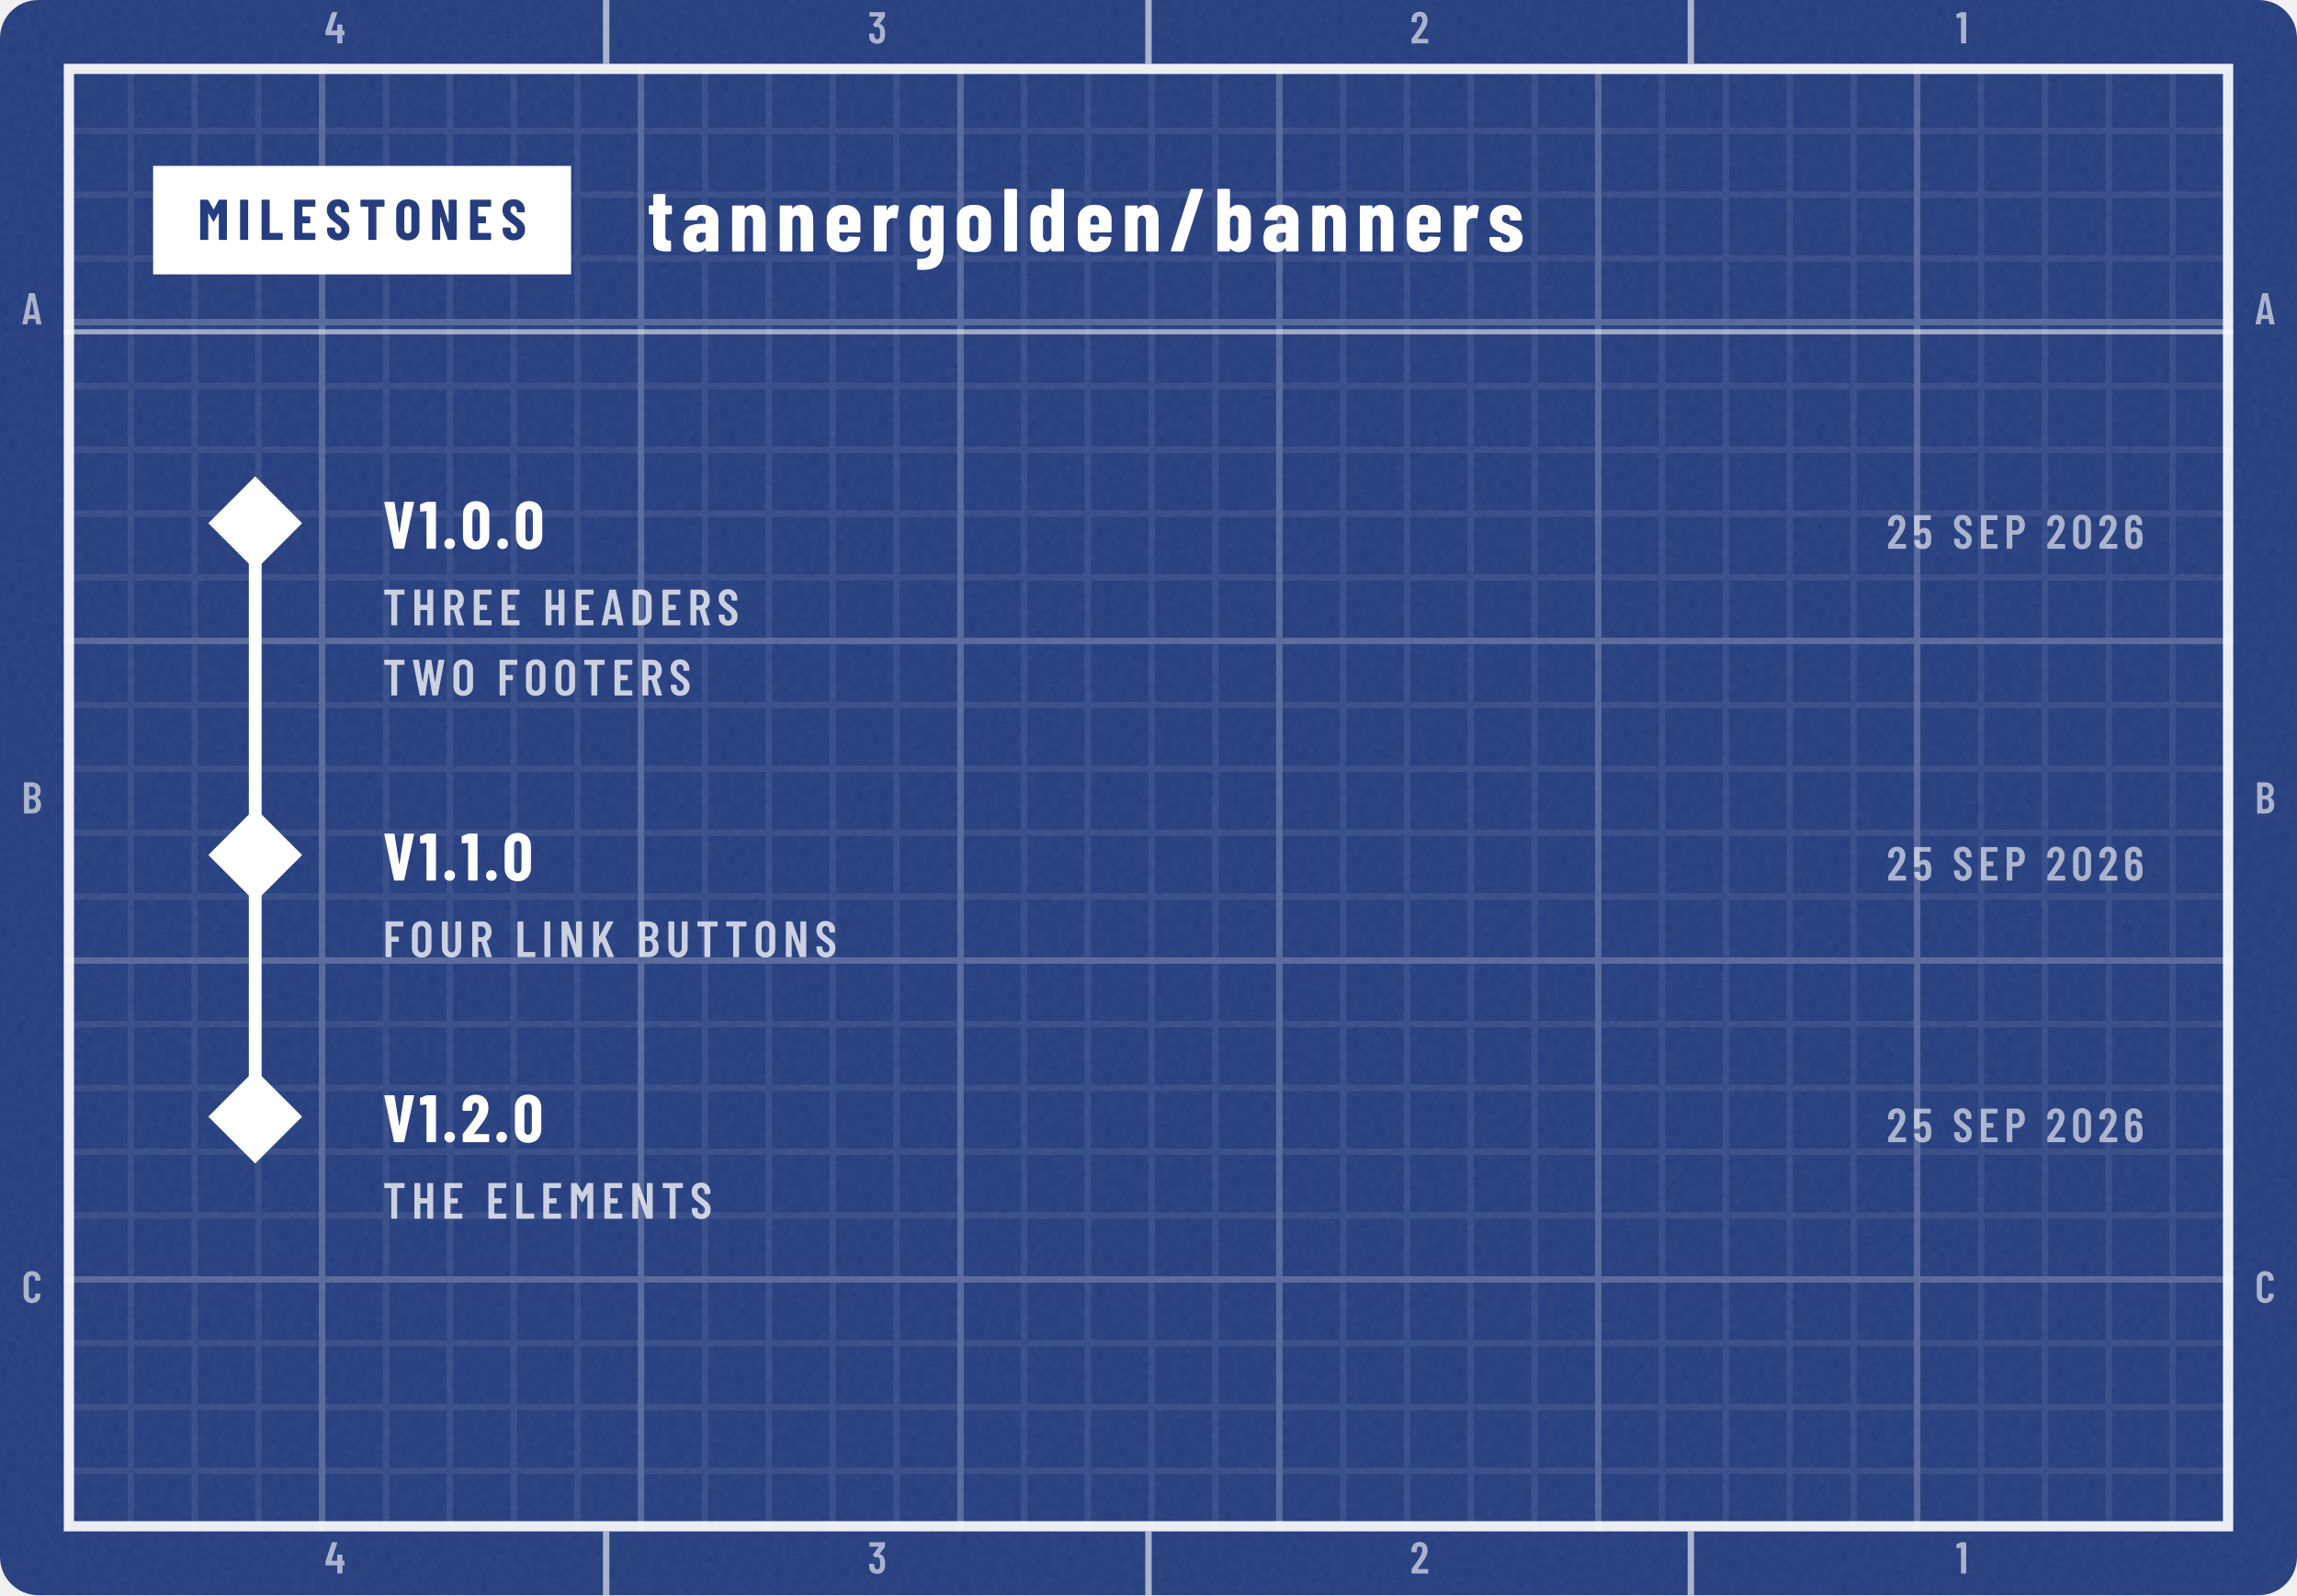
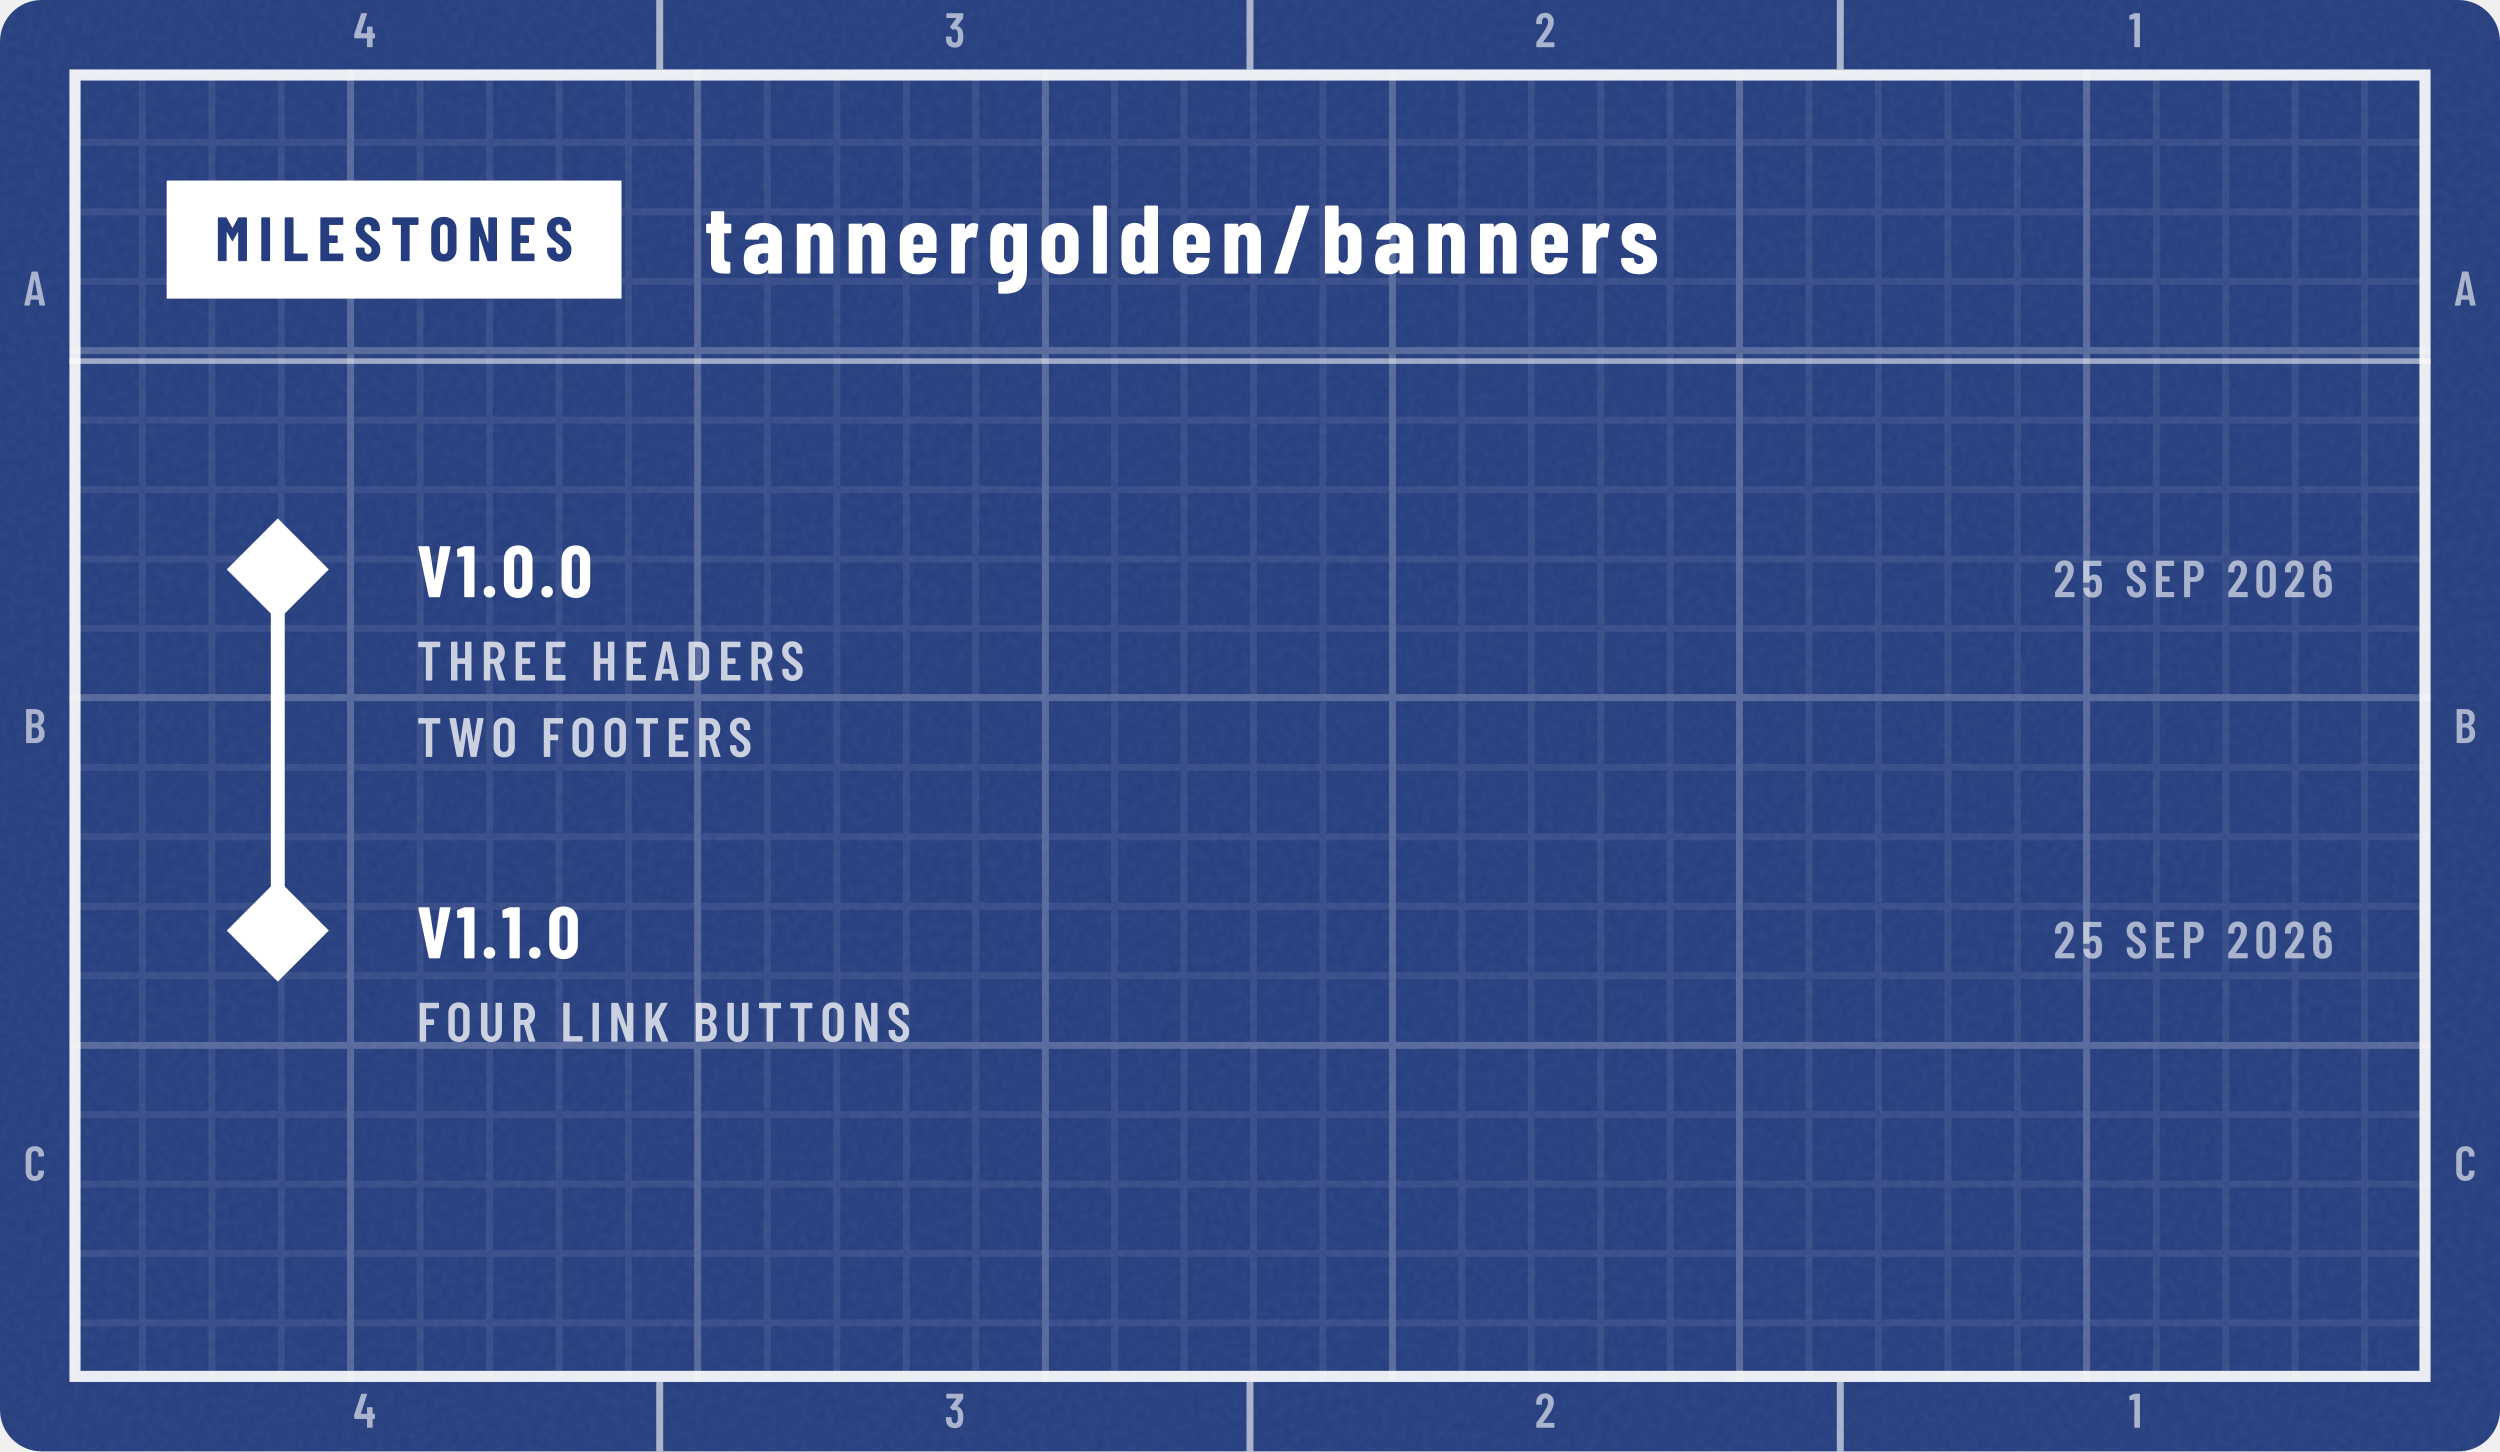
- <svg xmlns="http://www.w3.org/2000/svg" width="360" height="250" viewBox="0 0 360 250" role="img" aria-labelledby="t d">
+ <svg xmlns="http://www.w3.org/2000/svg" width="360" height="209" viewBox="0 0 360 209" role="img" aria-labelledby="t d">
  <defs>
    <clipPath id="kc1">
-       <rect x="0" y="0" width="360" height="250" rx="6" />
+       <rect x="0" y="0" width="360" height="209" rx="6" />
    </clipPath>
    <filter id="kn2" x="0" y="0" width="100%" height="100%">
      <feTurbulence type="fractalNoise" baseFrequency=".85" numOctaves="2" stitchTiles="stitch" />
      <feColorMatrix values="0 0 0 0 1 0 0 0 0 1 0 0 0 0 1 0 0 0 0.06 0" />
    </filter>
    <pattern id="kp3" width="10" height="10" patternUnits="userSpaceOnUse">
      <path d="M10 .5H.5V10" fill="none" stroke="#FFFFFF" stroke-opacity="0.075" />
    </pattern>
    <pattern id="kp4" width="50" height="50" patternUnits="userSpaceOnUse">
      <path d="M50 .5H.5V50" fill="none" stroke="#FFFFFF" stroke-opacity="0.16" />
    </pattern>
    <clipPath id="kc5">
-       <rect x="10" y="10" width="340" height="230" />
+       <rect x="10" y="10" width="340" height="189" />
    </clipPath>
    <path id="m48" d="M38 183V517Q38 604 89 658Q140 711 224 711Q309 711 360 658Q412 604 412 517V183Q412 96 360 42Q309 -11 224 -11Q140 -11 89 42Q38 96 38 183ZM296 176V524Q296 563 276 586Q257 610 224 610Q192 610 173 586Q154 563 154 524V176Q154 137 173 114Q192 90 224 90Q257 90 276 114Q296 137 296 176Z" />
    <path id="m49" d="M122 700H218Q223 700 226 696Q230 693 230 688V12Q230 7 226 4Q223 0 218 0H126Q121 0 118 4Q114 7 114 12V576Q114 578 112 580Q111 582 109 581L27 565H24Q13 565 13 576L10 643Q10 653 18 657L107 697Q114 700 122 700Z" />
    <path id="m50" d="M173 100H392Q397 100 400 96Q404 93 404 88V12Q404 7 400 4Q397 0 392 0H43Q38 0 34 4Q31 7 31 12V92Q31 101 36 107L75 160Q114 212 152 266Q189 320 215 363Q273 459 273 522Q273 562 256 585Q238 608 209 608Q180 608 163 586Q146 563 147 526V487Q147 482 144 478Q140 475 135 475H41Q36 475 32 478Q29 482 29 487V530Q33 610 84 659Q134 708 214 708Q293 708 342 656Q390 605 390 521Q390 471 373 422Q356 373 319 317Q294 277 260 229Q225 181 214 166Q184 126 170 106Q168 104 169 102Q170 100 173 100Z" />
    <path id="m51" d="M387 218Q387 169 380 134Q368 66 326 29Q283 -8 210 -8Q134 -8 86 32Q38 73 32 143Q30 165 28 207Q28 219 40 219H132Q144 219 144 207Q146 173 148 156Q153 125 169 108Q185 92 210 92Q234 92 250 108Q266 123 271 152Q276 182 276 230Q276 281 269 315Q263 341 248 355Q233 369 210 369Q195 369 183 360Q177 356 174 356Q172 356 166 360L119 408Q115 412 115 417Q115 421 118 425L243 595Q245 597 244 599Q242 601 239 601H49Q44 601 40 604Q37 608 37 613V688Q37 693 40 696Q44 700 49 700H373Q378 700 382 696Q385 693 385 688V609Q385 602 380 594L266 438Q262 432 268 431Q309 426 338 392Q368 358 378 307Q387 267 387 218Z" />
    <path id="m52" d="M443 275V194Q443 189 440 186Q436 182 431 182H401Q396 182 396 177V12Q396 7 392 4Q389 0 384 0H292Q287 0 284 4Q280 7 280 12V177Q280 182 275 182H29Q24 182 20 186Q17 189 17 194V259Q17 268 19 274L158 690Q161 700 171 700H271Q277 700 280 696Q283 693 281 686L153 293Q152 287 157 287H275Q280 287 280 292V412Q280 417 284 420Q287 424 292 424H384Q389 424 392 420Q396 417 396 412V292Q396 287 401 287H431Q436 287 440 284Q443 280 443 275Z" />
    <path id="m53" d="M400 216Q400 175 396 146Q391 72 344 32Q297 -8 219 -8Q145 -8 99 30Q53 68 43 144L40 172Q40 184 52 184H144Q156 184 157 172Q157 166 159 154Q171 92 219 92Q244 92 260 108Q275 124 280 153Q284 178 284 217Q284 254 278 281Q273 307 258 322Q242 336 219 336Q171 336 157 290Q154 279 144 279H51Q46 279 42 282Q39 286 39 291V688Q39 693 42 696Q46 700 51 700H377Q382 700 386 696Q389 693 389 688V612Q389 607 386 604Q382 600 377 600H160Q155 600 155 595V400Q155 397 157 396Q159 396 161 398Q178 416 202 426Q227 437 254 437Q314 437 350 398Q387 360 394 290Q400 259 400 216Z" />
    <path id="m54" d="M401 216Q401 193 399 151Q394 75 346 34Q299 -8 221 -8Q147 -8 101 30Q55 69 46 144Q40 171 40 207L39 532Q39 613 88 660Q138 708 219 708Q295 708 343 660Q391 612 391 532V507Q391 502 388 498Q384 495 379 495H287Q282 495 278 498Q275 502 275 507V526Q275 560 258 582Q242 605 219 605Q191 605 174 583Q156 561 156 526V423Q156 420 158 419Q160 418 162 420Q191 447 234 447Q303 447 346 403Q389 359 396 286Q401 253 401 216ZM284 224Q284 250 279 295Q267 353 220 353Q196 353 180 338Q165 322 160 292Q156 257 156 224Q156 195 159 157Q164 125 180 108Q195 91 220 91Q245 91 260 109Q276 127 281 160Q284 196 284 224Z" />
    <path id="m65" d="M325 11 306 116Q306 121 300 121H154Q148 121 148 116L129 11Q128 0 116 0H25Q11 0 14 13L162 689Q164 700 175 700H281Q292 700 294 689L442 13V9Q442 0 431 0H338Q326 0 325 11ZM171 212H282Q288 212 287 217L229 533Q228 536 226 536Q224 536 223 533L166 217Q165 212 171 212Z" />
    <path id="m66" d="M242 0H66Q61 0 58 4Q54 7 54 12V688Q54 693 58 696Q61 700 66 700H224Q319 700 373 652Q427 604 427 512Q427 409 354 365Q349 362 352 359Q391 334 413 292Q435 250 435 192Q435 100 382 50Q328 0 242 0ZM170 595V409Q170 404 175 404H226Q267 404 290 429Q313 454 313 500Q313 548 290 574Q267 600 226 600H175Q170 600 170 595ZM319 208Q319 260 296 290Q273 319 233 319H175Q170 319 170 314V106Q170 101 175 101H233Q273 101 296 129Q319 157 319 208Z" />
    <path id="m67" d="M42 180V521Q42 607 94 658Q145 708 230 708Q316 708 368 658Q420 607 420 521V509Q420 504 416 500Q413 496 408 496L315 492Q303 492 303 504V529Q303 564 283 586Q263 608 230 608Q198 608 178 586Q158 564 158 529V171Q158 136 178 114Q198 92 230 92Q263 92 283 114Q303 136 303 171V196Q303 201 306 204Q310 208 315 208L408 204Q413 204 416 200Q420 197 420 192V180Q420 95 368 44Q316 -8 230 -8Q145 -8 94 44Q42 95 42 180Z" />
    <path id="m68" d="M54 12V688Q54 693 58 696Q61 700 66 700H237Q323 700 374 648Q426 596 426 509V191Q426 104 374 52Q323 0 237 0H66Q61 0 58 4Q54 7 54 12ZM175 100 235 101Q268 101 288 128Q309 154 310 198V502Q310 547 290 574Q269 600 234 600H175Q170 600 170 595V105Q170 100 175 100Z" />
    <path id="m69" d="M391 600H175Q170 600 170 595V406Q170 401 175 401H303Q308 401 312 398Q315 394 315 389V312Q315 307 312 304Q308 300 303 300H175Q170 300 170 295V105Q170 100 175 100H391Q396 100 400 96Q403 93 403 88V12Q403 7 400 4Q396 0 391 0H66Q61 0 58 4Q54 7 54 12V688Q54 693 58 696Q61 700 66 700H391Q396 700 400 696Q403 693 403 688V612Q403 607 400 604Q396 600 391 600Z" />
    <path id="m70" d="M390 600H175Q170 600 170 595V406Q170 401 175 401H302Q307 401 310 398Q314 394 314 389V312Q314 307 310 304Q307 300 302 300H175Q170 300 170 295V12Q170 7 166 4Q163 0 158 0H66Q61 0 58 4Q54 7 54 12V688Q54 693 58 696Q61 700 66 700H390Q395 700 398 696Q402 693 402 688V612Q402 607 398 604Q395 600 390 600Z" />
    <path id="m72" d="M319 700H411Q416 700 420 696Q423 693 423 688V12Q423 7 420 4Q416 0 411 0H319Q314 0 310 4Q307 7 307 12V295Q307 300 302 300H175Q170 300 170 295V12Q170 7 166 4Q163 0 158 0H66Q61 0 58 4Q54 7 54 12V688Q54 693 58 696Q61 700 66 700H158Q163 700 166 696Q170 693 170 688V406Q170 401 175 401H302Q307 401 307 406V688Q307 693 310 696Q314 700 319 700Z" />
    <path id="m73" d="M54 12V688Q54 693 58 696Q61 700 66 700H158Q163 700 166 696Q170 693 170 688V12Q170 7 166 4Q163 0 158 0H66Q61 0 58 4Q54 7 54 12Z" />
    <path id="m75" d="M54 12V688Q54 693 58 696Q61 700 66 700H158Q163 700 166 696Q170 693 170 688V412Q170 408 172 408Q174 407 176 410L326 691Q331 700 341 700H440Q447 700 449 696Q451 692 448 686L298 405Q297 401 297 399L459 14Q460 12 460 8Q460 0 450 0H351Q340 0 337 9L219 298Q218 301 216 300Q214 300 212 298L172 231Q170 227 170 225V12Q170 7 166 4Q163 0 158 0H66Q61 0 58 4Q54 7 54 12Z" />
    <path id="m76" d="M54 12V688Q54 693 58 696Q61 700 66 700H158Q163 700 166 696Q170 693 170 688V105Q170 100 175 100H391Q396 100 400 96Q403 93 403 88V12Q403 7 400 4Q396 0 391 0H66Q61 0 58 4Q54 7 54 12Z" />
-     <path id="m77" d="M383 700H475Q480 700 484 696Q487 693 487 688V12Q487 7 484 4Q480 0 475 0H383Q378 0 374 4Q371 7 371 12V484Q371 488 369 488Q367 488 365 485L278 327Q273 319 269 319Q265 319 260 327L173 485Q171 488 169 488Q167 488 167 484V12Q167 7 164 4Q160 0 155 0H63Q58 0 54 4Q51 7 51 12V688Q51 693 54 696Q58 700 63 700H155Q165 700 170 692L267 521Q270 517 273 521L368 692Q373 700 383 700Z" />
    <path id="m78" d="M350 700H441Q446 700 450 696Q453 693 453 688V12Q453 7 450 4Q446 0 441 0H336Q326 0 323 10L174 434Q173 437 170 436Q168 436 168 433L169 12Q169 7 166 4Q162 0 157 0H66Q61 0 58 4Q54 7 54 12V688Q54 693 58 696Q61 700 66 700H169Q179 700 182 690L332 269Q333 266 336 266Q338 267 338 270V688Q338 693 342 696Q345 700 350 700Z" />
    <path id="m79" d="M42 182V518Q42 604 94 656Q147 708 233 708Q319 708 372 656Q425 604 425 518V182Q425 96 372 44Q319 -8 233 -8Q147 -8 94 44Q42 96 42 182ZM309 177V523Q309 561 288 584Q267 608 233 608Q199 608 178 584Q158 561 158 523V177Q158 139 178 116Q199 92 233 92Q267 92 288 116Q309 139 309 177Z" />
    <path id="m80" d="M432 495Q432 405 384 350Q337 295 259 295H174Q169 295 169 290V12Q169 7 166 4Q162 0 157 0H65Q60 0 56 4Q53 7 53 12V689Q53 694 56 698Q60 701 65 701H253Q306 701 346 675Q387 649 410 602Q432 555 432 495ZM316 492Q316 542 294 572Q271 601 234 601H174Q169 601 169 596V391Q169 386 174 386H234Q271 386 294 414Q316 443 316 492Z" />
    <path id="m82" d="M318 10 233 297Q231 301 228 301H175Q170 301 170 296V12Q170 7 166 4Q163 0 158 0H66Q61 0 58 4Q54 7 54 12V688Q54 693 58 696Q61 700 66 700H254Q307 700 348 674Q388 649 410 602Q433 556 433 496Q433 434 409 389Q385 344 342 321Q338 320 339 315L437 14Q438 12 438 9Q438 0 427 0H331Q321 0 318 10ZM170 595V396Q170 391 175 391H236Q272 391 294 419Q317 447 317 495Q317 543 294 572Q272 600 236 600H175Q170 600 170 595Z" />
    <path id="m83" d="M34 173V199Q34 204 38 208Q41 211 46 211H137Q142 211 146 208Q149 204 149 199V179Q149 140 168 116Q188 92 219 92Q250 92 270 114Q290 137 290 174Q290 200 279 219Q268 238 248 255Q228 272 184 304Q134 340 104 368Q73 396 52 436Q32 475 32 527Q32 610 82 659Q132 708 214 708Q297 708 348 656Q399 605 399 520V496Q399 491 396 488Q392 484 387 484H297Q292 484 288 488Q285 491 285 496V522Q285 561 266 584Q246 608 214 608Q184 608 165 586Q146 565 146 527Q146 491 166 466Q187 441 247 397Q308 352 339 324Q370 295 387 261Q404 227 404 180Q404 95 353 44Q302 -8 219 -8Q136 -8 85 42Q34 92 34 173Z" />
    <path id="m84" d="M425 688V612Q425 607 422 604Q418 600 413 600H286Q281 600 281 595V12Q281 7 278 4Q274 0 269 0H177Q172 0 168 4Q165 7 165 12V595Q165 600 160 600H40Q35 600 32 604Q28 607 28 612V688Q28 693 32 696Q35 700 40 700H413Q418 700 422 696Q425 693 425 688Z" />
    <path id="m85" d="M50 194V688Q50 693 54 696Q57 700 62 700H154Q159 700 162 696Q166 693 166 688V182Q166 142 186 117Q206 92 239 92Q272 92 292 117Q312 142 312 182V688Q312 693 316 696Q319 700 324 700H416Q421 700 424 696Q428 693 428 688V194Q428 103 376 48Q324 -8 239 -8Q153 -8 102 48Q50 103 50 194Z" />
    <path id="m87" d="M157 11 24 687 23 691Q23 700 34 700H130Q142 700 143 689L213 272Q214 269 216 269Q218 269 219 272L282 689Q283 700 295 700H375Q387 700 388 689L456 272Q457 269 459 269Q461 269 462 272L525 689Q526 700 538 700H631Q644 700 642 687L515 11Q514 0 502 0H417Q405 0 404 11L337 436Q336 440 334 440Q332 440 331 436L269 11Q268 0 256 0H170Q158 0 157 11Z" />
    <path id="n46" d="M33 75Q33 110 55 132Q77 154 112 154Q147 154 169 132Q191 110 191 75Q191 41 168 18Q146 -4 112 -4Q78 -4 56 18Q33 41 33 75Z" />
    <path id="n47" d="M18 14 237 690Q240 700 250 700H367Q373 700 376 696Q379 693 377 686L158 10Q155 0 145 0H28Q22 0 19 4Q16 7 18 14Z" />
    <path id="n48" d="M30 191V509Q30 600 84 656Q138 711 226 711Q284 711 329 686Q374 661 398 615Q423 569 423 509V191Q423 131 398 85Q374 39 329 14Q284 -11 226 -11Q138 -11 84 44Q30 100 30 191ZM282 183V517Q282 550 266 570Q251 590 226 590Q201 590 186 570Q171 550 171 517V183Q171 150 186 130Q201 110 226 110Q251 110 266 130Q282 150 282 183Z" />
    <path id="n49" d="M115 700H236Q241 700 244 696Q248 693 248 688V12Q248 7 244 4Q241 0 236 0H119Q114 0 110 4Q107 7 107 12V558Q107 562 102 562L25 553H23Q12 553 12 564L9 650Q9 660 18 664L100 697Q108 700 115 700Z" />
-     <path id="n50" d="M200 121H409Q414 121 418 118Q421 114 421 109V12Q421 7 418 4Q414 0 409 0H39Q34 0 30 4Q27 7 27 12V113Q27 122 32 128Q72 181 88 200Q176 313 213 371Q267 457 267 516Q267 550 254 568Q240 587 217 587Q194 587 180 568Q166 550 167 521V480Q167 475 164 472Q160 468 155 468H36Q31 468 28 472Q24 475 24 480V527Q28 609 83 658Q138 708 223 708Q307 708 358 655Q410 602 410 515Q410 463 394 416Q377 369 340 315Q312 274 244 187L197 127Q195 125 196 123Q197 121 200 121Z" />
    <path id="n69" d="M399 579H190Q185 579 185 574V416Q185 411 190 411H310Q315 411 318 408Q322 404 322 399V302Q322 297 318 294Q315 290 310 290H190Q185 290 185 285V126Q185 121 190 121H399Q404 121 408 118Q411 114 411 109V12Q411 7 408 4Q404 0 399 0H56Q51 0 48 4Q44 7 44 12V688Q44 693 48 696Q51 700 56 700H399Q404 700 408 696Q411 693 411 688V591Q411 586 408 582Q404 579 399 579Z" />
    <path id="n73" d="M44 12V688Q44 693 48 696Q51 700 56 700H173Q178 700 182 696Q185 693 185 688V12Q185 7 182 4Q178 0 173 0H56Q51 0 48 4Q44 7 44 12Z" />
    <path id="n76" d="M44 12V688Q44 693 48 696Q51 700 56 700H173Q178 700 182 696Q185 693 185 688V126Q185 121 190 121H400Q405 121 408 118Q412 114 412 109V12Q412 7 408 4Q405 0 400 0H56Q51 0 48 4Q44 7 44 12Z" />
    <path id="n77" d="M379 700H495Q500 700 504 696Q507 693 507 688V12Q507 7 504 4Q500 0 495 0H378Q373 0 370 4Q366 7 366 12V461Q366 465 364 465Q362 465 360 462L282 324Q277 316 274 316Q271 316 266 324L188 462Q186 465 184 465Q182 465 182 461V12Q182 7 178 4Q175 0 170 0H53Q48 0 44 4Q41 7 41 12V688Q41 693 44 696Q48 700 53 700H168Q178 700 183 692L272 533Q275 529 278 533L364 692Q368 700 379 700Z" />
    <path id="n78" d="M342 700H458Q463 700 466 696Q470 693 470 688V12Q470 7 466 4Q463 0 458 0H326Q316 0 313 10L189 397Q188 400 186 400Q183 399 183 396L184 12Q184 7 180 4Q177 0 172 0H56Q51 0 48 4Q44 7 44 12V688Q44 693 48 696Q51 700 56 700H187Q197 700 200 690L325 303Q326 300 328 300Q331 301 331 304L330 688Q330 693 334 696Q337 700 342 700Z" />
    <path id="n79" d="M34 190V510Q34 600 89 654Q144 708 236 708Q328 708 384 654Q439 600 439 510V190Q439 100 384 46Q328 -8 236 -8Q144 -8 89 46Q34 100 34 190ZM298 184V516Q298 548 281 568Q264 587 236 587Q208 587 192 568Q175 548 175 516V184Q175 152 192 132Q208 113 236 113Q264 113 281 132Q298 152 298 184Z" />
    <path id="n83" d="M30 175V204Q30 209 34 212Q37 216 42 216H157Q162 216 166 212Q169 209 169 204V182Q169 151 185 132Q201 113 225 113Q249 113 265 131Q281 149 281 178Q281 208 261 230Q241 251 183 293Q133 329 102 357Q71 385 49 426Q27 467 27 521Q27 606 80 657Q133 708 220 708Q308 708 362 655Q415 602 415 516V492Q415 487 412 484Q408 480 403 480H288Q283 480 280 484Q276 487 276 492V519Q276 550 260 568Q245 587 220 587Q196 587 181 570Q166 552 166 521Q166 491 185 468Q204 445 260 404Q322 358 354 330Q385 301 402 266Q420 232 420 184Q420 96 366 44Q312 -8 224 -8Q166 -8 122 15Q78 38 54 80Q30 121 30 175Z" />
    <path id="n84" d="M444 688V591Q444 586 440 582Q437 579 432 579H307Q302 579 302 574V12Q302 7 298 4Q295 0 290 0H173Q168 0 164 4Q161 7 161 12V574Q161 579 156 579H36Q31 579 28 582Q24 586 24 591V688Q24 693 28 696Q31 700 36 700H432Q437 700 440 696Q444 693 444 688Z" />
    <path id="n86" d="M166 11 23 687 22 691Q22 700 33 700H162Q174 700 175 689L244 249Q245 245 247 245Q249 245 250 249L317 689Q318 700 330 700H455Q468 700 465 687L321 11Q319 0 308 0H179Q168 0 166 11Z" />
    <path id="n97" d="M415 355V12Q415 7 412 4Q408 0 403 0H286Q281 0 278 4Q274 7 274 12V34Q274 37 272 38Q270 39 268 36Q235 -6 166 -8Q108 -8 66 24Q23 56 23 146Q23 239 74 274Q126 309 223 309H269Q274 309 274 314V339Q274 366 260 384Q245 401 223 401Q206 401 194 390Q183 380 180 361Q179 349 167 349L47 350Q35 350 35 362Q40 435 92 478Q144 522 224 522Q309 522 362 476Q415 430 415 355ZM274 158V205Q274 210 269 210H228Q201 210 184 194Q168 179 168 152Q168 127 180 114Q193 101 214 101Q237 101 256 116Q274 132 274 158Z" />
    <path id="n98" d="M414 354V160Q414 81 379 36Q344 -8 275 -8Q219 -8 185 30Q183 32 181 32Q179 31 179 28V12Q179 7 176 4Q172 0 167 0H50Q45 0 42 4Q38 7 38 12V688Q38 693 42 696Q45 700 50 700H167Q172 700 176 696Q179 693 179 688V485Q179 483 181 483Q185 483 189 488Q223 522 275 522Q343 522 378 478Q414 435 414 354ZM226 401Q208 401 195 389Q182 377 179 357V157Q182 137 195 125Q208 113 226 113Q247 113 260 129Q273 145 273 170V344Q273 369 260 385Q247 401 226 401Z" />
    <path id="n100" d="M278 700H395Q400 700 404 696Q407 693 407 688V12Q407 7 404 4Q400 0 395 0H278Q273 0 270 4Q266 7 266 12V28Q266 31 264 32Q262 32 260 30Q226 -8 170 -8Q101 -8 66 36Q31 81 31 160V354Q31 435 66 478Q102 522 170 522Q192 522 216 514Q240 505 260 483Q262 481 264 482Q266 482 266 485V688Q266 693 270 696Q273 700 278 700ZM266 157V357Q263 377 250 389Q237 401 219 401Q198 401 185 385Q172 369 172 344V170Q172 145 185 129Q198 113 219 113Q237 113 250 125Q263 137 266 157Z" />
    <path id="n101" d="M397 213H177Q172 213 172 208V171Q172 146 186 130Q199 113 220 113Q239 113 251 126Q263 138 267 157Q270 167 280 167L395 161Q400 161 404 158Q407 154 406 148Q399 71 352 32Q306 -8 220 -8Q131 -8 81 36Q31 81 31 160V354Q31 430 82 476Q132 522 220 522Q308 522 358 476Q409 430 409 354V225Q409 220 406 216Q402 213 397 213ZM172 344V305Q172 300 177 300H263Q268 300 268 305V344Q268 369 254 385Q241 401 220 401Q199 401 186 385Q172 369 172 344Z" />
    <path id="n103" d="M279 514H396Q401 514 404 510Q408 507 408 502V24Q408 -87 356 -147Q303 -207 167 -207Q140 -207 125 -206Q113 -205 113 -193V-95Q113 -82 126 -84Q185 -86 216 -72Q246 -59 256 -32Q267 -5 267 39Q267 42 265 42Q263 42 261 39Q243 15 218 6Q192 -4 168 -4Q99 -4 65 40Q31 85 31 164V354Q31 435 66 478Q100 522 168 522Q229 522 261 477Q263 474 265 475Q267 476 267 479V502Q267 507 270 510Q274 514 279 514ZM267 175V344Q267 369 254 385Q240 401 219 401Q198 401 185 385Q172 369 172 344V175Q172 150 185 134Q198 118 219 118Q240 118 254 134Q267 150 267 175Z" />
    <path id="n108" d="M34 12V688Q34 693 38 696Q41 700 46 700H163Q168 700 172 696Q175 693 175 688V12Q175 7 172 4Q168 0 163 0H46Q41 0 38 4Q34 7 34 12Z" />
    <path id="n110" d="M413 351V12Q413 7 410 4Q406 0 401 0H284Q279 0 276 4Q272 7 272 12V340Q272 369 260 385Q249 401 227 401Q204 401 192 384Q179 368 179 338V12Q179 7 176 4Q172 0 167 0H50Q45 0 42 4Q38 7 38 12V502Q38 507 42 510Q45 514 50 514H167Q172 514 176 510Q179 507 179 502V483Q179 480 182 480Q184 480 188 484Q220 522 277 522Q345 522 379 477Q413 432 413 351Z" />
    <path id="n111" d="M31 160V354Q31 430 82 476Q133 522 221 522Q310 522 361 476Q412 430 412 354V160Q412 82 362 37Q311 -8 221 -8Q132 -8 82 37Q31 82 31 160ZM271 171V344Q271 369 257 385Q243 401 221 401Q199 401 186 385Q172 369 172 344V171Q172 146 186 130Q199 114 221 114Q243 114 257 130Q271 146 271 171Z" />
    <path id="n114" d="M310 510Q318 505 316 495L297 378Q296 367 283 370Q272 374 256 374Q241 374 230 370Q207 366 193 342Q179 319 179 288V13Q179 8 176 4Q172 1 167 1H50Q45 1 42 4Q38 8 38 13V502Q38 507 42 510Q45 514 50 514H167Q172 514 176 510Q179 507 179 502V463Q179 459 180 458Q182 458 184 461Q211 520 268 520Q295 520 310 510Z" />
    <path id="n115" d="M24 142V149Q24 154 28 158Q31 161 36 161H146Q151 161 154 158Q158 154 158 149V146Q158 125 173 112Q188 98 210 98Q230 98 242 110Q253 121 253 139Q253 161 234 174Q215 186 192 194Q168 203 159 206Q104 226 66 262Q29 297 29 364Q29 437 77 479Q125 521 205 521Q288 521 336 477Q385 433 385 358Q385 353 382 350Q378 346 373 346H266Q261 346 258 350Q254 353 254 358V366Q254 386 242 398Q229 411 209 411Q188 411 176 398Q164 384 164 366Q164 342 184 328Q205 315 247 299Q290 283 320 266Q351 250 373 220Q395 189 395 143Q395 74 344 34Q294 -7 210 -7Q125 -7 74 34Q24 74 24 142Z" />
    <path id="n116" d="M260 415H204Q199 415 199 410V172Q199 143 210 132Q221 121 243 122H250Q255 122 258 118Q262 115 262 110V12Q262 7 258 4Q255 0 250 0H210Q137 0 100 24Q63 49 63 118V410Q63 415 58 415H25Q20 415 16 418Q13 422 13 427V502Q13 507 16 510Q20 514 25 514H58Q63 514 63 519V630Q63 635 66 638Q70 642 75 642H187Q192 642 196 638Q199 635 199 630V519Q199 514 204 514H260Q265 514 268 510Q272 507 272 502V427Q272 422 268 418Q265 415 260 415Z" />
  </defs>
-   <rect y="0" width="360" height="250" rx="6" fill="#253D7E" />
-   <rect y="0" width="360" height="250" clip-path="url(#kc1)" filter="url(#kn2)" />
+   <rect y="0" width="360" height="209" rx="6" fill="#253D7E" />
+   <rect y="0" width="360" height="209" clip-path="url(#kc1)" filter="url(#kn2)" />
  <g clip-path="url(#kc5)">
-     <rect y="0" width="360" height="250" fill="url(#kp3)" />
-     <rect y="0" width="360" height="250" fill="url(#kp4)" />
-   </g>
-   <rect x="10.8" y="10.8" width="338.4" height="228.4" fill="none" stroke="#FFFFFF" stroke-opacity="0.9" stroke-width="1.6" />
-   <path d="M95 0V10M95 240V250M180 0V10M180 240V250M265 0V10M265 240V250" stroke="#FFFFFF" stroke-opacity="0.6" />
+     <rect y="0" width="360" height="209" fill="url(#kp3)" />
+     <rect y="0" width="360" height="209" fill="url(#kp4)" />
+   </g>
+   <rect x="10.8" y="10.8" width="338.4" height="187.4" fill="none" stroke="#FFFFFF" stroke-opacity="0.9" stroke-width="1.6" />
+   <path d="M95 0V10M95 199V209M180 0V10M180 199V209M265 0V10M265 199V209" stroke="#FFFFFF" stroke-opacity="0.6" />
  <g transform="scale(0.007 -0.007)" fill="#FFFFFF" fill-opacity="0.6">
    <use href="#m52" x="7270" y="-971" />
-     <use href="#m52" x="7270" y="-35229" />
+     <use href="#m52" x="7270" y="-29371" />
    <use href="#m51" x="19430" y="-971" />
-     <use href="#m51" x="19430" y="-35229" />
+     <use href="#m51" x="19430" y="-29371" />
    <use href="#m50" x="31573" y="-971" />
-     <use href="#m50" x="31573" y="-35229" />
+     <use href="#m50" x="31573" y="-29371" />
    <use href="#m49" x="43792" y="-971" />
-     <use href="#m49" x="43792" y="-35229" />
-     <use href="#m65" x="486" y="-7262" />
-     <use href="#m65" x="50486" y="-7262" />
-     <use href="#m66" x="483" y="-18214" />
-     <use href="#m66" x="50483" y="-18214" />
-     <use href="#m67" x="486" y="-29167" />
-     <use href="#m67" x="50486" y="-29167" />
+     <use href="#m49" x="43792" y="-29371" />
+     <use href="#m65" x="486" y="-6286" />
+     <use href="#m65" x="50486" y="-6286" />
+     <use href="#m66" x="483" y="-15286" />
+     <use href="#m66" x="50483" y="-15286" />
+     <use href="#m67" x="486" y="-24286" />
+     <use href="#m67" x="50486" y="-24286" />
  </g>
  <rect x="24" y="26" width="65.5" height="17" fill="#FFFFFF" />
  <g transform="translate(31 37.6) scale(0.009 -0.009)" fill="#253D7E">
    <use href="#n77" x="0" />
    <use href="#n73" x="692" />
    <use href="#n76" x="1067" />
    <use href="#n69" x="1637" />
    <use href="#n83" x="2220" />
    <use href="#n84" x="2808" />
    <use href="#n79" x="3421" />
    <use href="#n78" x="4038" />
    <use href="#n69" x="4697" />
    <use href="#n83" x="5279" />
  </g>
  <g transform="translate(101.5 39.4) scale(0.014 -0.014)" fill="#FFFFFF">
    <use href="#n116" x="0" />
    <use href="#n97" x="377" />
    <use href="#n110" x="908" />
    <use href="#n110" x="1441" />
    <use href="#n101" x="1974" />
    <use href="#n114" x="2496" />
    <use href="#n103" x="2905" />
    <use href="#n111" x="3432" />
    <use href="#n108" x="3960" />
    <use href="#n100" x="4254" />
    <use href="#n101" x="4785" />
    <use href="#n110" x="5307" />
    <use href="#n47" x="5840" />
    <use href="#n98" x="6340" />
    <use href="#n97" x="6871" />
    <use href="#n110" x="7403" />
    <use href="#n110" x="7935" />
    <use href="#n101" x="8468" />
    <use href="#n114" x="8990" />
    <use href="#n115" x="9400" />
  </g>
  <path d="M10 52H350" fill="none" stroke="#FFFFFF" stroke-opacity="0.55" stroke-width=".8" />
-   <path d="M40 76V181" stroke="#FFFFFF" stroke-width="2" />
+   <path d="M40 76V140" stroke="#FFFFFF" stroke-width="2" />
  <path d="M40 75.5l6.5 6.5l-6.5 6.5l-6.5 -6.5z" fill="#FFFFFF" stroke="#FFFFFF" stroke-width="1.2" />
  <g transform="translate(60 86) scale(0.0105 -0.0105)" fill="#FFFFFF">
    <use href="#n86" x="0" />
    <use href="#n49" x="545" />
    <use href="#n46" x="886" />
    <use href="#n48" x="1166" />
    <use href="#n46" x="1677" />
    <use href="#n48" x="1957" />
  </g>
  <g transform="translate(295.7 86) scale(0.0075 -0.0075)" fill="#FFFFFF" fill-opacity="0.6">
    <use href="#m50" x="0" />
    <use href="#m53" x="532" />
    <use href="#m83" x="1373" />
    <use href="#m69" x="1914" />
    <use href="#m80" x="2455" />
    <use href="#m50" x="3326" />
    <use href="#m48" x="3857" />
    <use href="#m50" x="4414" />
    <use href="#m54" x="4946" />
  </g>
  <g transform="translate(60 98) scale(0.008 -0.008)" fill="#FFFFFF" fill-opacity="0.75">
    <use href="#m84" x="0" />
    <use href="#m72" x="564" />
    <use href="#m82" x="1154" />
    <use href="#m69" x="1728" />
    <use href="#m69" x="2275" />
    <use href="#m72" x="3135" />
    <use href="#m69" x="3724" />
    <use href="#m65" x="4272" />
    <use href="#m68" x="4840" />
    <use href="#m69" x="5425" />
    <use href="#m82" x="5972" />
    <use href="#m83" x="6546" />
  </g>
  <g transform="translate(60 109) scale(0.008 -0.008)" fill="#FFFFFF" fill-opacity="0.75">
    <use href="#m84" x="0" />
    <use href="#m87" x="564" />
    <use href="#m79" x="1342" />
    <use href="#m70" x="2234" />
    <use href="#m79" x="2762" />
    <use href="#m79" x="3341" />
    <use href="#m84" x="3920" />
    <use href="#m69" x="4485" />
    <use href="#m82" x="5032" />
    <use href="#m83" x="5606" />
  </g>
  <path d="M40 127.5l6.5 6.5l-6.5 6.5l-6.5 -6.5z" fill="#FFFFFF" stroke="#FFFFFF" stroke-width="1.2" />
  <g transform="translate(60 138) scale(0.0105 -0.0105)" fill="#FFFFFF">
    <use href="#n86" x="0" />
    <use href="#n49" x="545" />
    <use href="#n46" x="886" />
    <use href="#n49" x="1166" />
    <use href="#n46" x="1508" />
    <use href="#n48" x="1788" />
  </g>
  <g transform="translate(295.7 138) scale(0.0075 -0.0075)" fill="#FFFFFF" fill-opacity="0.6">
    <use href="#m50" x="0" />
    <use href="#m53" x="532" />
    <use href="#m83" x="1373" />
    <use href="#m69" x="1914" />
    <use href="#m80" x="2455" />
    <use href="#m50" x="3326" />
    <use href="#m48" x="3857" />
    <use href="#m50" x="4414" />
    <use href="#m54" x="4946" />
  </g>
  <g transform="translate(60 150) scale(0.008 -0.008)" fill="#FFFFFF" fill-opacity="0.75">
    <use href="#m70" x="0" />
    <use href="#m79" x="528" />
    <use href="#m85" x="1107" />
    <use href="#m82" x="1698" />
    <use href="#m76" x="2584" />
    <use href="#m73" x="3111" />
    <use href="#m78" x="3448" />
    <use href="#m75" x="4067" />
    <use href="#m66" x="4969" />
    <use href="#m85" x="5544" />
    <use href="#m84" x="6134" />
    <use href="#m84" x="6698" />
    <use href="#m79" x="7263" />
    <use href="#m78" x="7842" />
    <use href="#m83" x="8462" />
  </g>
-   <path d="M40 168.5l6.5 6.5l-6.5 6.5l-6.5 -6.5z" fill="#FFFFFF" stroke="#FFFFFF" stroke-width="1.2" />
-   <g transform="translate(60 179) scale(0.0105 -0.0105)" fill="#FFFFFF">
-     <use href="#n86" x="0" />
-     <use href="#n49" x="545" />
-     <use href="#n46" x="886" />
-     <use href="#n50" x="1166" />
-     <use href="#n46" x="1662" />
-     <use href="#n48" x="1942" />
-   </g>
-   <g transform="translate(295.7 179) scale(0.0075 -0.0075)" fill="#FFFFFF" fill-opacity="0.6">
-     <use href="#m50" x="0" />
-     <use href="#m53" x="532" />
-     <use href="#m83" x="1373" />
-     <use href="#m69" x="1914" />
-     <use href="#m80" x="2455" />
-     <use href="#m50" x="3326" />
-     <use href="#m48" x="3857" />
-     <use href="#m50" x="4414" />
-     <use href="#m54" x="4946" />
-   </g>
-   <g transform="translate(60 191) scale(0.008 -0.008)" fill="#FFFFFF" fill-opacity="0.75">
-     <use href="#m84" x="0" />
-     <use href="#m72" x="564" />
-     <use href="#m69" x="1154" />
-     <use href="#m69" x="2014" />
-     <use href="#m76" x="2562" />
-     <use href="#m69" x="3089" />
-     <use href="#m77" x="3636" />
-     <use href="#m69" x="4287" />
-     <use href="#m78" x="4834" />
-     <use href="#m84" x="5454" />
-     <use href="#m83" x="6018" />
-   </g>
</svg>
